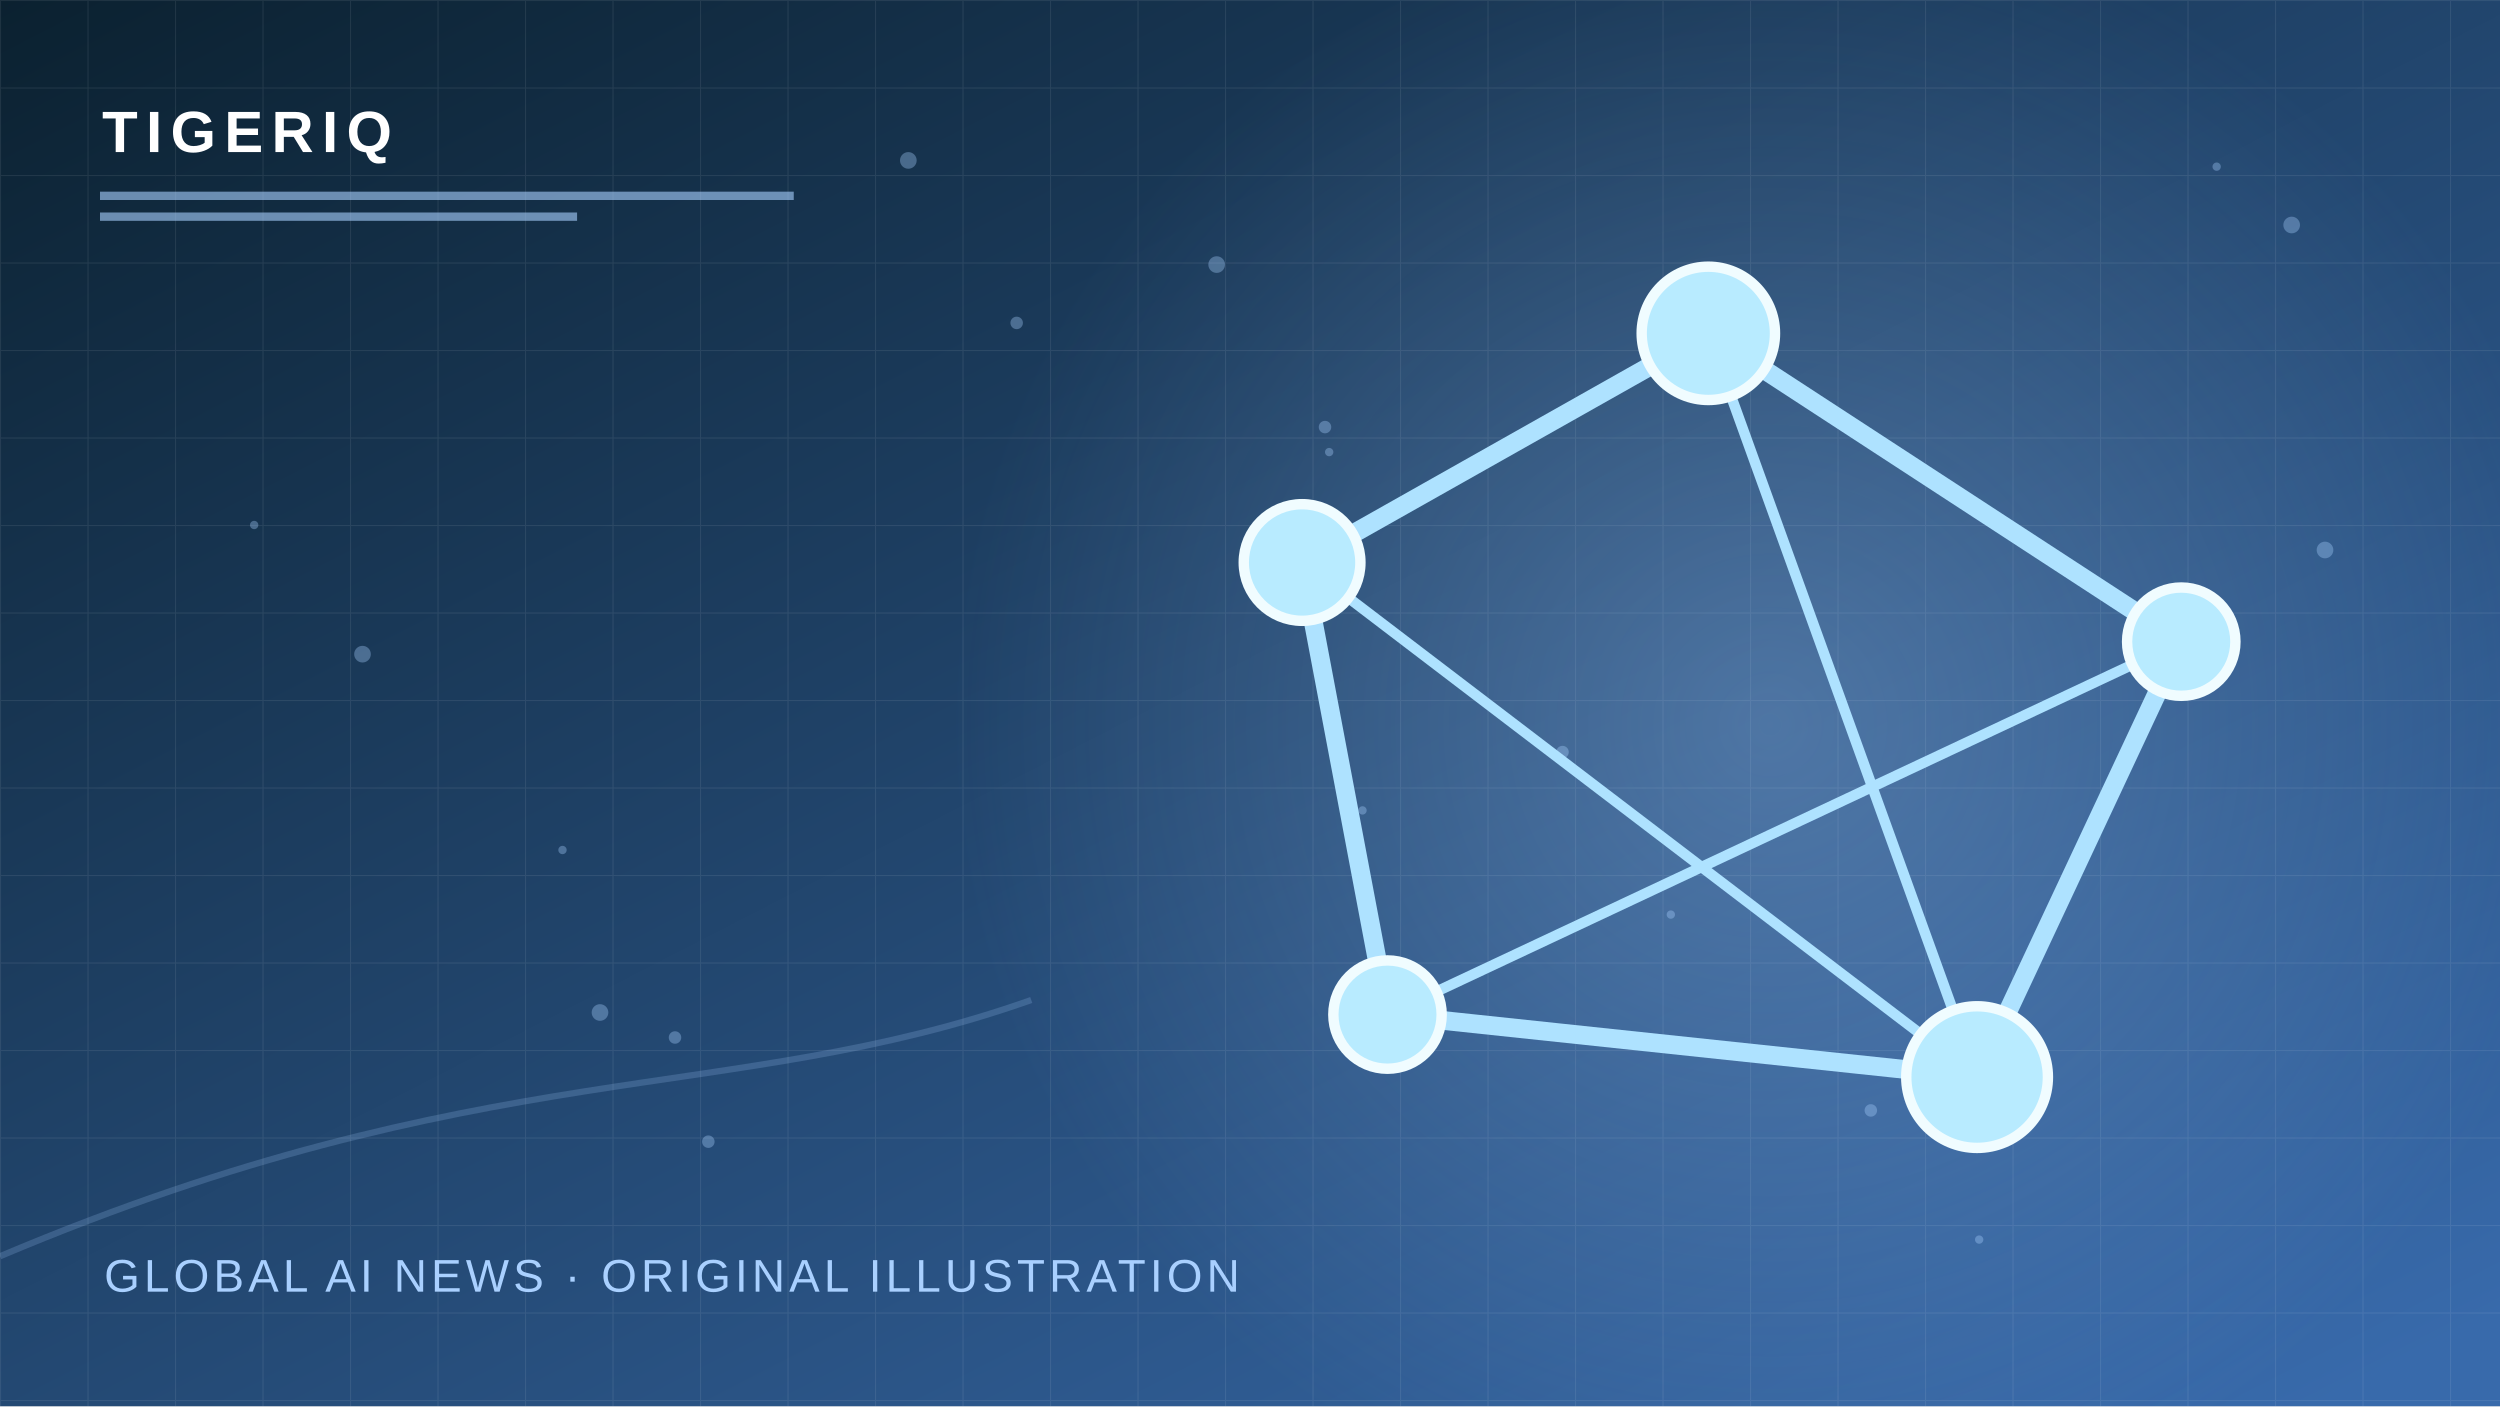
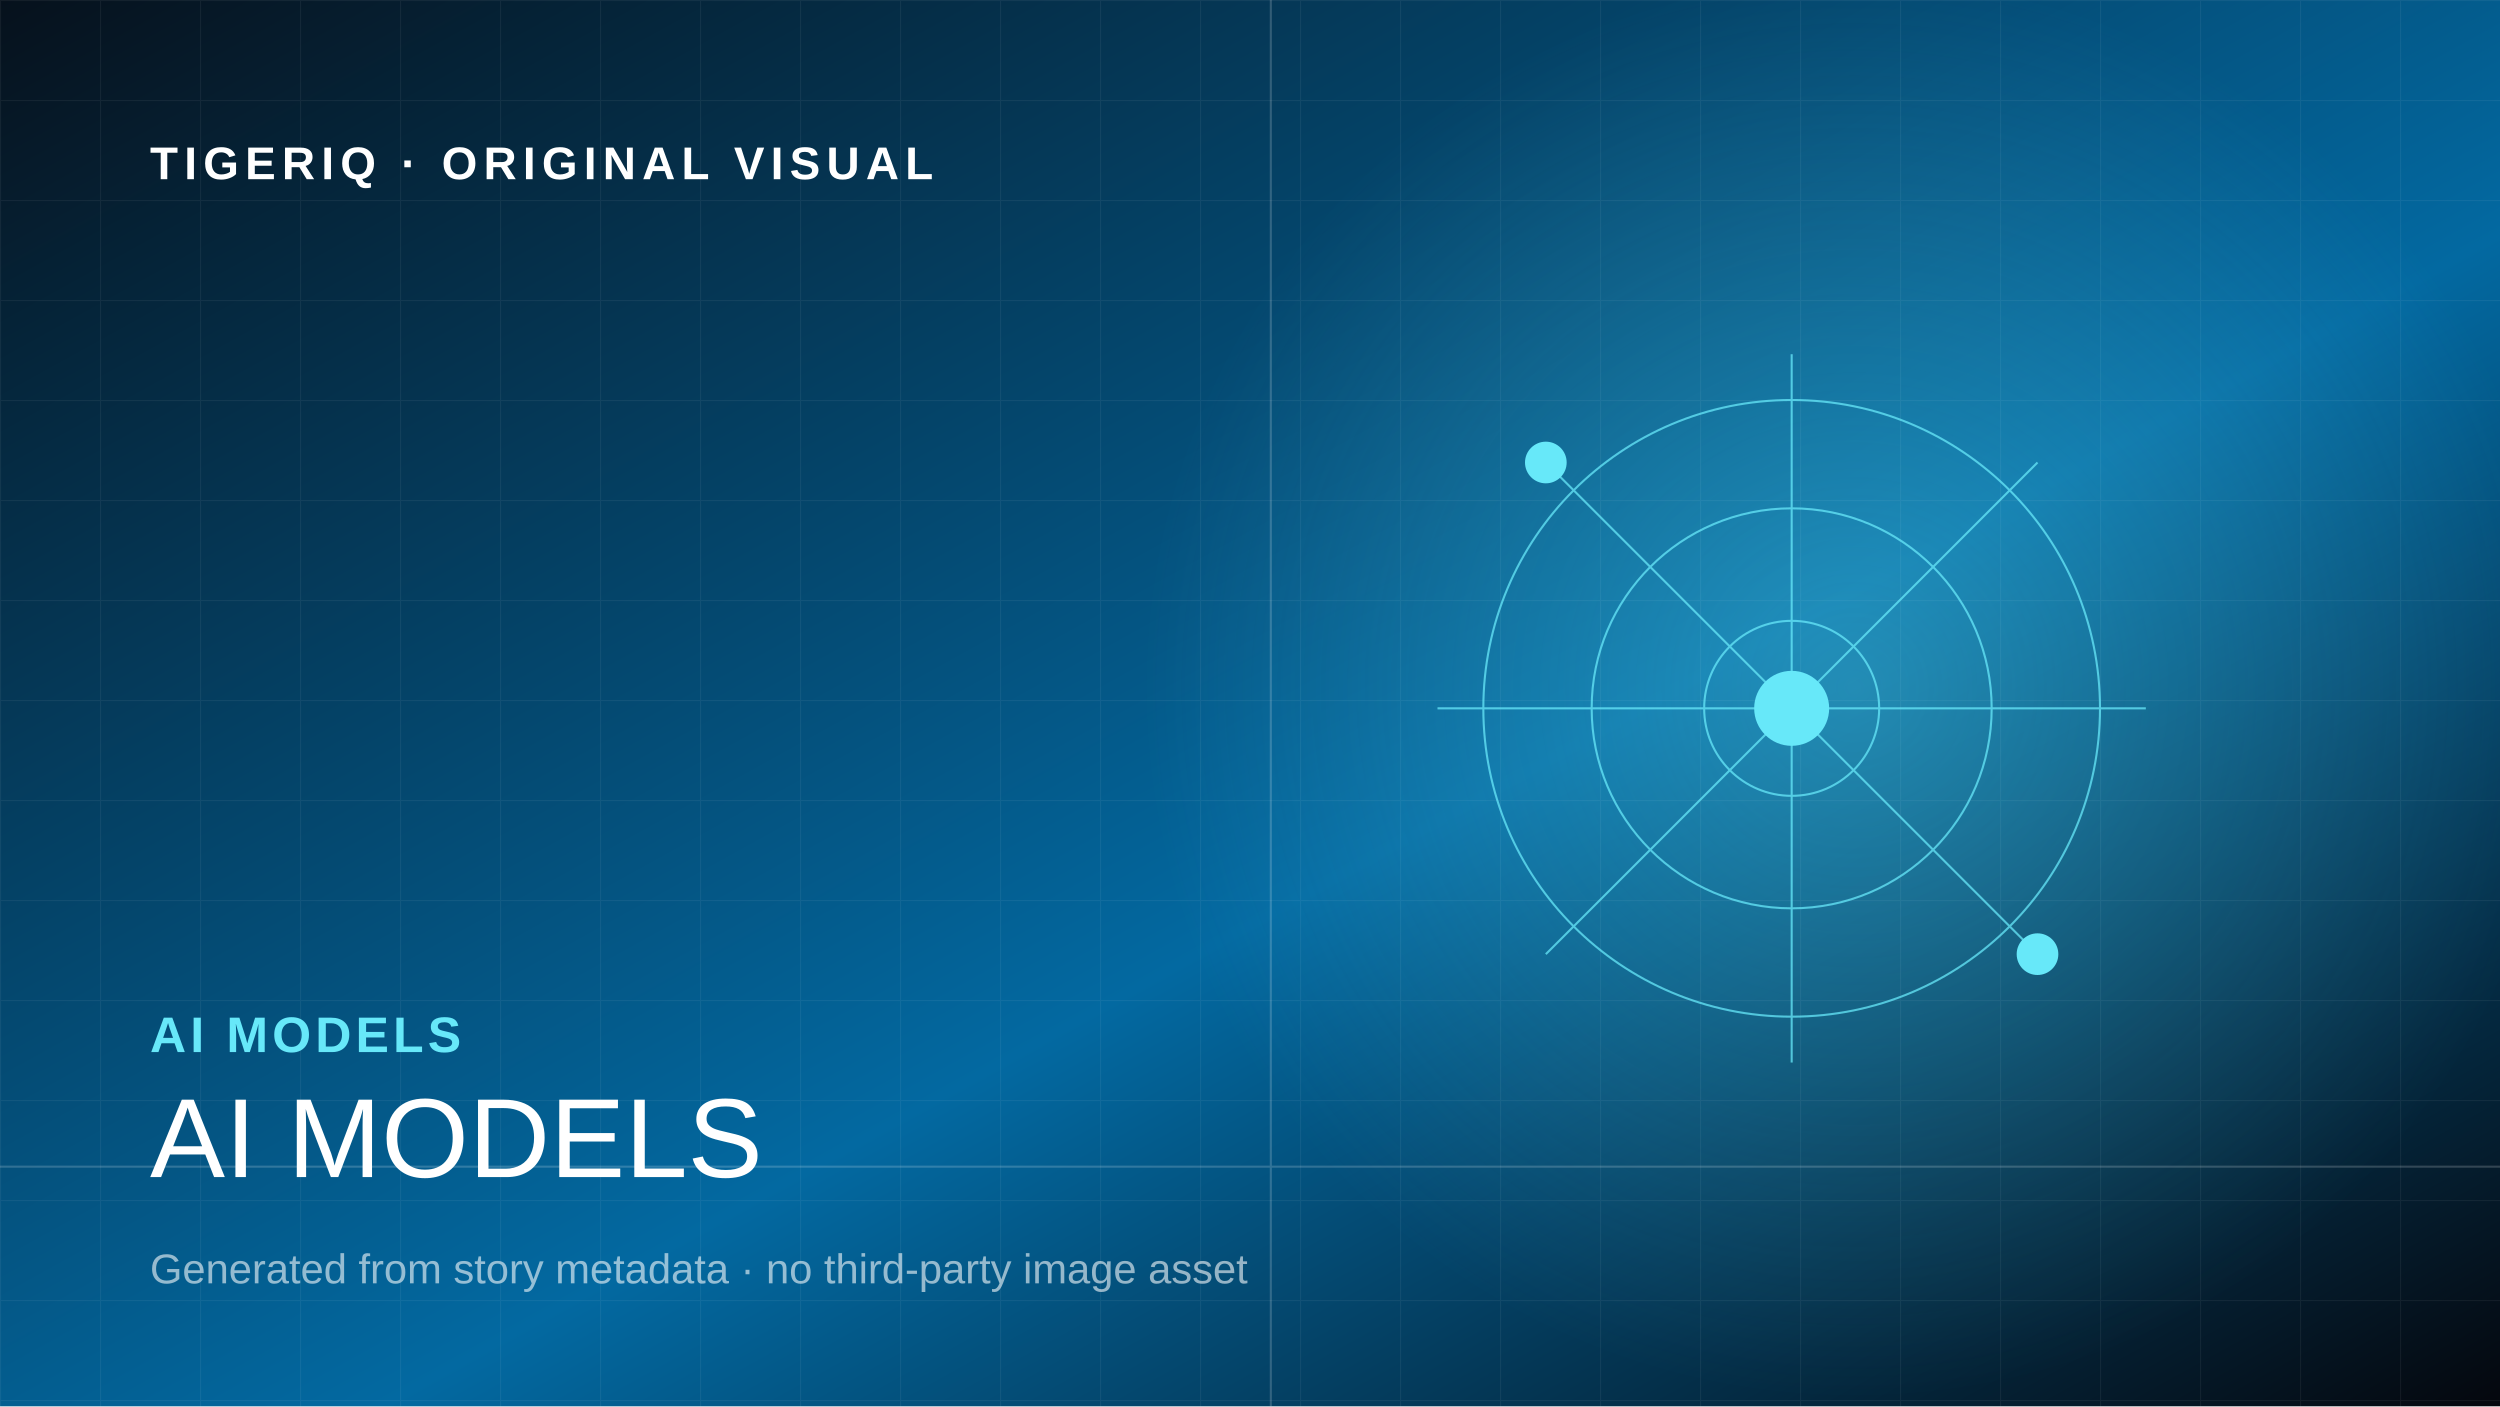
- <svg xmlns="http://www.w3.org/2000/svg" width="1200" height="675" viewBox="0 0 1200 675" data-topic="network">
+ <svg xmlns="http://www.w3.org/2000/svg" width="1200" height="675" viewBox="0 0 1200 675" role="img" aria-label="AI MODELS">
  <defs>
-     <linearGradient id="b" x2=".93" y2="1">
-       <stop stop-color="#0b2130" />
-       <stop offset="1" stop-color="#386aab" />
+     <linearGradient id="bg" x1="0" y1="0" x2="1" y2="1">
+       <stop stop-color="#06111c" />
+       <stop offset=".58" stop-color="#0369a1" />
+       <stop offset="1" stop-color="#05070d" />
    </linearGradient>
-     <radialGradient id="h">
-       <stop stop-color="#a9d0ff" stop-opacity=".3" />
-       <stop offset="1" stop-color="#a9d0ff" stop-opacity="0" />
+     <radialGradient id="glow">
+       <stop stop-color="#67e8f9" stop-opacity=".32" />
+       <stop offset="1" stop-color="#67e8f9" stop-opacity="0" />
    </radialGradient>
-     <pattern id="g" width="42" height="42" patternUnits="userSpaceOnUse">
-       <path d="M42 0H0V42" stroke="#fff" stroke-opacity=".08" fill="none" />
+     <pattern id="grid" width="48" height="48" patternUnits="userSpaceOnUse">
+       <path d="M48 0H0v48" fill="none" stroke="#fff" stroke-opacity=".055" />
    </pattern>
  </defs>
-   <rect width="1200" height="675" fill="url(#b)" />
-   <rect width="1200" height="675" fill="url(#g)" />
-   <circle cx="850" cy="348" r="398" fill="url(#h)" />
-   <circle cx="638" cy="217" r="2" fill="#a9d0ff" opacity=".35" />
-   <circle cx="324" cy="498" r="3" fill="#a9d0ff" opacity=".35" />
-   <circle cx="1100" cy="108" r="4" fill="#a9d0ff" opacity=".35" />
-   <circle cx="654" cy="389" r="2" fill="#a9d0ff" opacity=".35" />
-   <circle cx="340" cy="548" r="3" fill="#a9d0ff" opacity=".35" />
-   <circle cx="1116" cy="264" r="4" fill="#a9d0ff" opacity=".35" />
-   <circle cx="802" cy="439" r="2" fill="#a9d0ff" opacity=".35" />
-   <circle cx="488" cy="155" r="3" fill="#a9d0ff" opacity=".35" />
-   <circle cx="174" cy="314" r="4" fill="#a9d0ff" opacity=".35" />
-   <circle cx="950" cy="595" r="2" fill="#a9d0ff" opacity=".35" />
-   <circle cx="636" cy="205" r="3" fill="#a9d0ff" opacity=".35" />
-   <circle cx="288" cy="486" r="4" fill="#a9d0ff" opacity=".35" />
-   <circle cx="1064" cy="80" r="2" fill="#a9d0ff" opacity=".35" />
-   <circle cx="750" cy="361" r="3" fill="#a9d0ff" opacity=".35" />
-   <circle cx="436" cy="77" r="4" fill="#a9d0ff" opacity=".35" />
-   <circle cx="122" cy="252" r="2" fill="#a9d0ff" opacity=".35" />
-   <circle cx="898" cy="533" r="3" fill="#a9d0ff" opacity=".35" />
-   <circle cx="584" cy="127" r="4" fill="#a9d0ff" opacity=".35" />
-   <circle cx="270" cy="408" r="2" fill="#a9d0ff" opacity=".35" />
-   <path d="M0 603c232-98 351-72 495-123" stroke="#a9d0ff" stroke-opacity=".2" stroke-width="3" fill="none" />
-   <g stroke="#aee2ff" stroke-width="9">
-     <path d="m625 270 195-110 227 148-98 209-283-30z" fill="none" />
-     <path d="m625 270 324 247m-129-357 129 357m98-209-381 179" stroke-width="5" />
+   <rect width="1200" height="675" fill="url(#bg)" />
+   <rect width="1200" height="675" fill="url(#grid)" />
+   <circle cx="890" cy="330" r="340" fill="url(#glow)" />
+   <g opacity=".18" stroke="#fff">
+     <path d="M0 560h1200" />
+     <path d="M610 0v675" />
  </g>
-   <g fill="#b8ebff" stroke="#f0fcff" stroke-width="5">
-     <circle cx="625" cy="270" r="28" />
-     <circle cx="820" cy="160" r="32" />
-     <circle cx="1047" cy="308" r="26" />
-     <circle cx="949" cy="517" r="34" />
-     <circle cx="666" cy="487" r="26" />
+   <text x="72" y="86" fill="#fff" font-family="Arial, Helvetica, sans-serif" font-size="22" font-weight="700" letter-spacing="3">TIGERIQ · ORIGINAL VISUAL</text>
+   <text x="72" y="505" fill="#67e8f9" font-family="Arial, Helvetica, sans-serif" font-size="24" font-weight="700" letter-spacing="2">AI MODELS</text>
+   <text x="72" y="565" fill="#fff" font-family="Arial, Helvetica, sans-serif" font-size="54" font-weight="500">AI MODELS</text>
+   <text x="72" y="616" fill="#fff" opacity=".58" font-family="Arial, Helvetica, sans-serif" font-size="20">Generated from story metadata · no third-party image asset</text>
+   <g fill="none" stroke="#67e8f9" opacity=".75">
+     <circle cx="860" cy="340" r="148" />
+     <circle cx="860" cy="340" r="96" />
+     <circle cx="860" cy="340" r="42" />
+     <path d="M690 340h340M860 170v340M742 222l236 236M978 222 742 458" />
  </g>
-   <path d="M48 94h333M48 104h229" stroke="#a9d0ff" stroke-width="4" stroke-opacity=".6" />
-   <text x="49" y="73" font-family="Arial,sans-serif" font-size="28" letter-spacing="4" font-weight="bold" fill="#ffffff">TIGERIQ</text>
-   <text x="50" y="620" font-family="Arial,sans-serif" font-size="22" letter-spacing="2" fill="#a9d0ff">GLOBAL AI NEWS · ORIGINAL ILLUSTRATION</text>
+   <g fill="#67e8f9">
+     <circle cx="860" cy="340" r="18" />
+     <circle cx="742" cy="222" r="10" />
+     <circle cx="978" cy="458" r="10" />
+   </g>
</svg>
